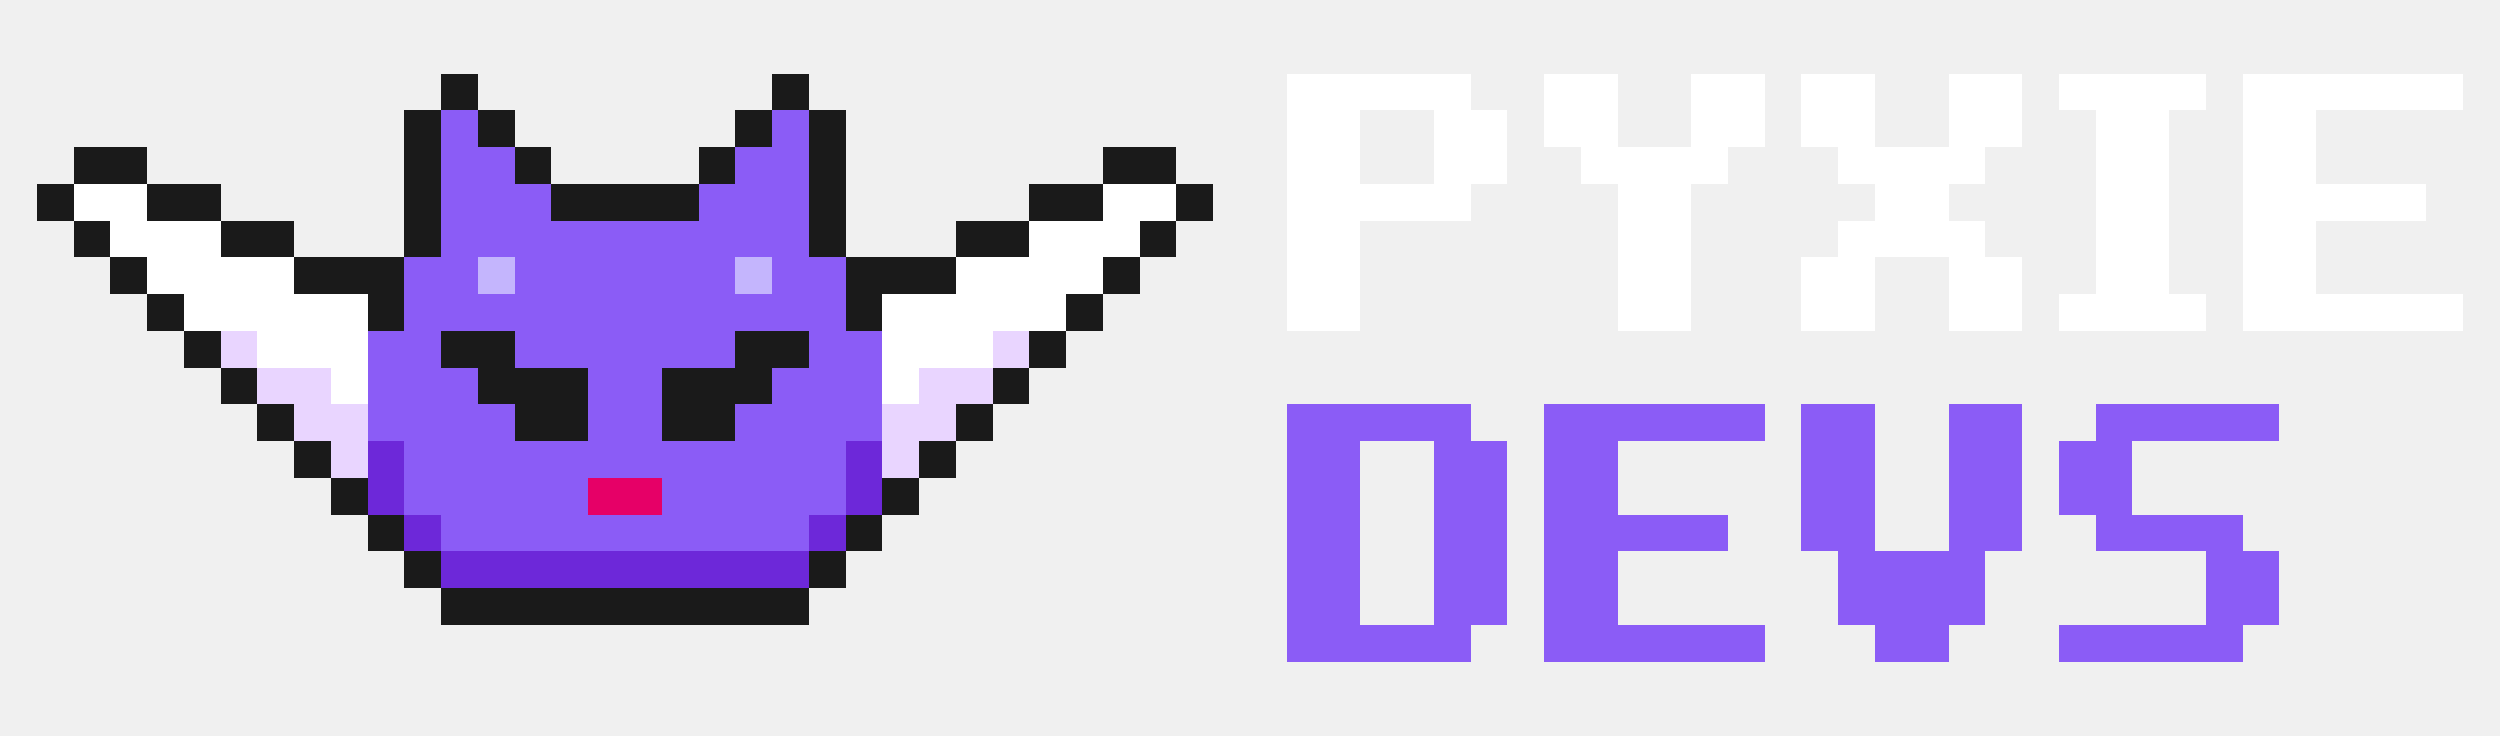
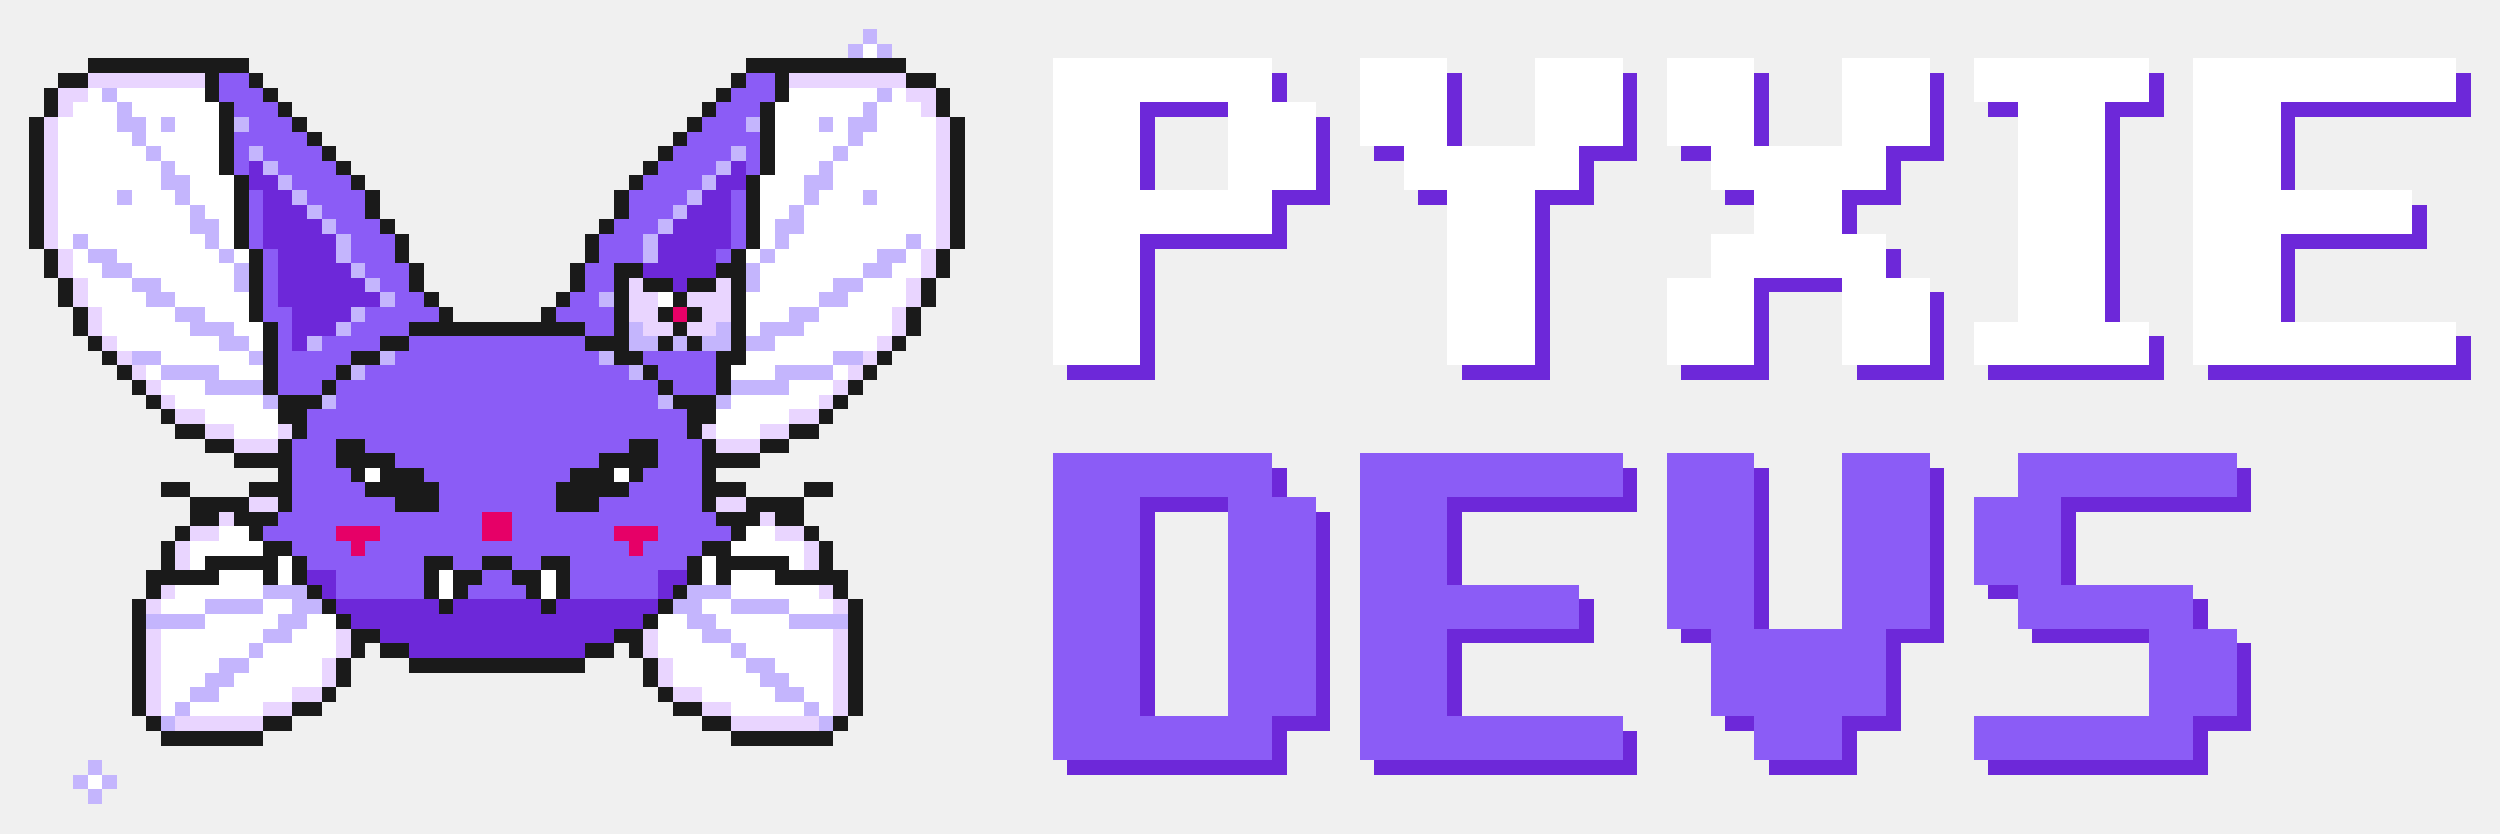
- <svg xmlns="http://www.w3.org/2000/svg" viewBox="0 0 68 20" width="1088" height="320" shape-rendering="crispEdges" role="img" aria-labelledby="t">
-   <rect x="12" y="2" width="1" height="1" fill="#1A1A1A" />
-   <rect x="21" y="2" width="1" height="1" fill="#1A1A1A" />
-   <rect x="35" y="2" width="5" height="1" fill="#FFFFFF" />
-   <rect x="42" y="2" width="2" height="1" fill="#FFFFFF" />
-   <rect x="46" y="2" width="2" height="1" fill="#FFFFFF" />
-   <rect x="49" y="2" width="2" height="1" fill="#FFFFFF" />
-   <rect x="53" y="2" width="2" height="1" fill="#FFFFFF" />
-   <rect x="56" y="2" width="4" height="1" fill="#FFFFFF" />
-   <rect x="61" y="2" width="6" height="1" fill="#FFFFFF" />
-   <rect x="11" y="3" width="1" height="1" fill="#1A1A1A" />
-   <rect x="12" y="3" width="1" height="1" fill="#8B5CF6" />
-   <rect x="13" y="3" width="1" height="1" fill="#1A1A1A" />
-   <rect x="20" y="3" width="1" height="1" fill="#1A1A1A" />
-   <rect x="21" y="3" width="1" height="1" fill="#8B5CF6" />
-   <rect x="22" y="3" width="1" height="1" fill="#1A1A1A" />
-   <rect x="35" y="3" width="2" height="1" fill="#FFFFFF" />
-   <rect x="39" y="3" width="2" height="1" fill="#FFFFFF" />
-   <rect x="42" y="3" width="2" height="1" fill="#FFFFFF" />
-   <rect x="46" y="3" width="2" height="1" fill="#FFFFFF" />
-   <rect x="49" y="3" width="2" height="1" fill="#FFFFFF" />
-   <rect x="53" y="3" width="2" height="1" fill="#FFFFFF" />
-   <rect x="57" y="3" width="2" height="1" fill="#FFFFFF" />
-   <rect x="61" y="3" width="2" height="1" fill="#FFFFFF" />
-   <rect x="2" y="4" width="2" height="1" fill="#1A1A1A" />
-   <rect x="11" y="4" width="1" height="1" fill="#1A1A1A" />
-   <rect x="12" y="4" width="2" height="1" fill="#8B5CF6" />
-   <rect x="14" y="4" width="1" height="1" fill="#1A1A1A" />
-   <rect x="19" y="4" width="1" height="1" fill="#1A1A1A" />
-   <rect x="20" y="4" width="2" height="1" fill="#8B5CF6" />
-   <rect x="22" y="4" width="1" height="1" fill="#1A1A1A" />
-   <rect x="30" y="4" width="2" height="1" fill="#1A1A1A" />
-   <rect x="35" y="4" width="2" height="1" fill="#FFFFFF" />
-   <rect x="39" y="4" width="2" height="1" fill="#FFFFFF" />
-   <rect x="43" y="4" width="4" height="1" fill="#FFFFFF" />
-   <rect x="50" y="4" width="4" height="1" fill="#FFFFFF" />
-   <rect x="57" y="4" width="2" height="1" fill="#FFFFFF" />
-   <rect x="61" y="4" width="2" height="1" fill="#FFFFFF" />
-   <rect x="1" y="5" width="1" height="1" fill="#1A1A1A" />
-   <rect x="2" y="5" width="2" height="1" fill="#FFFFFF" />
-   <rect x="4" y="5" width="2" height="1" fill="#1A1A1A" />
-   <rect x="11" y="5" width="1" height="1" fill="#1A1A1A" />
-   <rect x="12" y="5" width="3" height="1" fill="#8B5CF6" />
-   <rect x="15" y="5" width="4" height="1" fill="#1A1A1A" />
-   <rect x="19" y="5" width="3" height="1" fill="#8B5CF6" />
-   <rect x="22" y="5" width="1" height="1" fill="#1A1A1A" />
-   <rect x="28" y="5" width="2" height="1" fill="#1A1A1A" />
-   <rect x="30" y="5" width="2" height="1" fill="#FFFFFF" />
-   <rect x="32" y="5" width="1" height="1" fill="#1A1A1A" />
-   <rect x="35" y="5" width="5" height="1" fill="#FFFFFF" />
-   <rect x="44" y="5" width="2" height="1" fill="#FFFFFF" />
-   <rect x="51" y="5" width="2" height="1" fill="#FFFFFF" />
-   <rect x="57" y="5" width="2" height="1" fill="#FFFFFF" />
-   <rect x="61" y="5" width="5" height="1" fill="#FFFFFF" />
-   <rect x="2" y="6" width="1" height="1" fill="#1A1A1A" />
-   <rect x="3" y="6" width="3" height="1" fill="#FFFFFF" />
-   <rect x="6" y="6" width="2" height="1" fill="#1A1A1A" />
-   <rect x="11" y="6" width="1" height="1" fill="#1A1A1A" />
-   <rect x="12" y="6" width="10" height="1" fill="#8B5CF6" />
-   <rect x="22" y="6" width="1" height="1" fill="#1A1A1A" />
-   <rect x="26" y="6" width="2" height="1" fill="#1A1A1A" />
-   <rect x="28" y="6" width="3" height="1" fill="#FFFFFF" />
-   <rect x="31" y="6" width="1" height="1" fill="#1A1A1A" />
-   <rect x="35" y="6" width="2" height="1" fill="#FFFFFF" />
-   <rect x="44" y="6" width="2" height="1" fill="#FFFFFF" />
-   <rect x="50" y="6" width="4" height="1" fill="#FFFFFF" />
-   <rect x="57" y="6" width="2" height="1" fill="#FFFFFF" />
-   <rect x="61" y="6" width="2" height="1" fill="#FFFFFF" />
-   <rect x="3" y="7" width="1" height="1" fill="#1A1A1A" />
-   <rect x="4" y="7" width="4" height="1" fill="#FFFFFF" />
-   <rect x="8" y="7" width="3" height="1" fill="#1A1A1A" />
-   <rect x="11" y="7" width="2" height="1" fill="#8B5CF6" />
-   <rect x="13" y="7" width="1" height="1" fill="#C4B5FD" />
-   <rect x="14" y="7" width="6" height="1" fill="#8B5CF6" />
-   <rect x="20" y="7" width="1" height="1" fill="#C4B5FD" />
-   <rect x="21" y="7" width="2" height="1" fill="#8B5CF6" />
-   <rect x="23" y="7" width="3" height="1" fill="#1A1A1A" />
-   <rect x="26" y="7" width="4" height="1" fill="#FFFFFF" />
-   <rect x="30" y="7" width="1" height="1" fill="#1A1A1A" />
-   <rect x="35" y="7" width="2" height="1" fill="#FFFFFF" />
-   <rect x="44" y="7" width="2" height="1" fill="#FFFFFF" />
-   <rect x="49" y="7" width="2" height="1" fill="#FFFFFF" />
-   <rect x="53" y="7" width="2" height="1" fill="#FFFFFF" />
-   <rect x="57" y="7" width="2" height="1" fill="#FFFFFF" />
-   <rect x="61" y="7" width="2" height="1" fill="#FFFFFF" />
-   <rect x="4" y="8" width="1" height="1" fill="#1A1A1A" />
-   <rect x="5" y="8" width="5" height="1" fill="#FFFFFF" />
-   <rect x="10" y="8" width="1" height="1" fill="#1A1A1A" />
-   <rect x="11" y="8" width="12" height="1" fill="#8B5CF6" />
-   <rect x="23" y="8" width="1" height="1" fill="#1A1A1A" />
-   <rect x="24" y="8" width="5" height="1" fill="#FFFFFF" />
-   <rect x="29" y="8" width="1" height="1" fill="#1A1A1A" />
-   <rect x="35" y="8" width="2" height="1" fill="#FFFFFF" />
-   <rect x="44" y="8" width="2" height="1" fill="#FFFFFF" />
-   <rect x="49" y="8" width="2" height="1" fill="#FFFFFF" />
-   <rect x="53" y="8" width="2" height="1" fill="#FFFFFF" />
-   <rect x="56" y="8" width="4" height="1" fill="#FFFFFF" />
-   <rect x="61" y="8" width="6" height="1" fill="#FFFFFF" />
-   <rect x="5" y="9" width="1" height="1" fill="#1A1A1A" />
-   <rect x="6" y="9" width="1" height="1" fill="#E9D5FF" />
-   <rect x="7" y="9" width="3" height="1" fill="#FFFFFF" />
-   <rect x="10" y="9" width="2" height="1" fill="#8B5CF6" />
-   <rect x="12" y="9" width="2" height="1" fill="#1A1A1A" />
-   <rect x="14" y="9" width="6" height="1" fill="#8B5CF6" />
-   <rect x="20" y="9" width="2" height="1" fill="#1A1A1A" />
-   <rect x="22" y="9" width="2" height="1" fill="#8B5CF6" />
-   <rect x="24" y="9" width="3" height="1" fill="#FFFFFF" />
-   <rect x="27" y="9" width="1" height="1" fill="#E9D5FF" />
-   <rect x="28" y="9" width="1" height="1" fill="#1A1A1A" />
-   <rect x="6" y="10" width="1" height="1" fill="#1A1A1A" />
-   <rect x="7" y="10" width="2" height="1" fill="#E9D5FF" />
-   <rect x="9" y="10" width="1" height="1" fill="#FFFFFF" />
-   <rect x="10" y="10" width="3" height="1" fill="#8B5CF6" />
-   <rect x="13" y="10" width="3" height="1" fill="#1A1A1A" />
-   <rect x="16" y="10" width="2" height="1" fill="#8B5CF6" />
-   <rect x="18" y="10" width="3" height="1" fill="#1A1A1A" />
-   <rect x="21" y="10" width="3" height="1" fill="#8B5CF6" />
-   <rect x="24" y="10" width="1" height="1" fill="#FFFFFF" />
-   <rect x="25" y="10" width="2" height="1" fill="#E9D5FF" />
-   <rect x="27" y="10" width="1" height="1" fill="#1A1A1A" />
-   <rect x="7" y="11" width="1" height="1" fill="#1A1A1A" />
-   <rect x="8" y="11" width="2" height="1" fill="#E9D5FF" />
-   <rect x="10" y="11" width="4" height="1" fill="#8B5CF6" />
-   <rect x="14" y="11" width="2" height="1" fill="#1A1A1A" />
-   <rect x="16" y="11" width="2" height="1" fill="#8B5CF6" />
-   <rect x="18" y="11" width="2" height="1" fill="#1A1A1A" />
-   <rect x="20" y="11" width="4" height="1" fill="#8B5CF6" />
-   <rect x="24" y="11" width="2" height="1" fill="#E9D5FF" />
-   <rect x="26" y="11" width="1" height="1" fill="#1A1A1A" />
-   <rect x="35" y="11" width="5" height="1" fill="#8B5CF6" />
-   <rect x="42" y="11" width="6" height="1" fill="#8B5CF6" />
-   <rect x="49" y="11" width="2" height="1" fill="#8B5CF6" />
-   <rect x="53" y="11" width="2" height="1" fill="#8B5CF6" />
-   <rect x="57" y="11" width="5" height="1" fill="#8B5CF6" />
-   <rect x="8" y="12" width="1" height="1" fill="#1A1A1A" />
-   <rect x="9" y="12" width="1" height="1" fill="#E9D5FF" />
-   <rect x="10" y="12" width="1" height="1" fill="#6D28D9" />
-   <rect x="11" y="12" width="12" height="1" fill="#8B5CF6" />
-   <rect x="23" y="12" width="1" height="1" fill="#6D28D9" />
-   <rect x="24" y="12" width="1" height="1" fill="#E9D5FF" />
-   <rect x="25" y="12" width="1" height="1" fill="#1A1A1A" />
-   <rect x="35" y="12" width="2" height="1" fill="#8B5CF6" />
-   <rect x="39" y="12" width="2" height="1" fill="#8B5CF6" />
-   <rect x="42" y="12" width="2" height="1" fill="#8B5CF6" />
-   <rect x="49" y="12" width="2" height="1" fill="#8B5CF6" />
-   <rect x="53" y="12" width="2" height="1" fill="#8B5CF6" />
-   <rect x="56" y="12" width="2" height="1" fill="#8B5CF6" />
-   <rect x="9" y="13" width="1" height="1" fill="#1A1A1A" />
-   <rect x="10" y="13" width="1" height="1" fill="#6D28D9" />
-   <rect x="11" y="13" width="5" height="1" fill="#8B5CF6" />
-   <rect x="16" y="13" width="2" height="1" fill="#E60067" />
-   <rect x="18" y="13" width="5" height="1" fill="#8B5CF6" />
-   <rect x="23" y="13" width="1" height="1" fill="#6D28D9" />
-   <rect x="24" y="13" width="1" height="1" fill="#1A1A1A" />
-   <rect x="35" y="13" width="2" height="1" fill="#8B5CF6" />
-   <rect x="39" y="13" width="2" height="1" fill="#8B5CF6" />
-   <rect x="42" y="13" width="2" height="1" fill="#8B5CF6" />
-   <rect x="49" y="13" width="2" height="1" fill="#8B5CF6" />
-   <rect x="53" y="13" width="2" height="1" fill="#8B5CF6" />
-   <rect x="56" y="13" width="2" height="1" fill="#8B5CF6" />
-   <rect x="10" y="14" width="1" height="1" fill="#1A1A1A" />
-   <rect x="11" y="14" width="1" height="1" fill="#6D28D9" />
-   <rect x="12" y="14" width="10" height="1" fill="#8B5CF6" />
-   <rect x="22" y="14" width="1" height="1" fill="#6D28D9" />
-   <rect x="23" y="14" width="1" height="1" fill="#1A1A1A" />
-   <rect x="35" y="14" width="2" height="1" fill="#8B5CF6" />
-   <rect x="39" y="14" width="2" height="1" fill="#8B5CF6" />
-   <rect x="42" y="14" width="5" height="1" fill="#8B5CF6" />
-   <rect x="49" y="14" width="2" height="1" fill="#8B5CF6" />
-   <rect x="53" y="14" width="2" height="1" fill="#8B5CF6" />
-   <rect x="57" y="14" width="4" height="1" fill="#8B5CF6" />
-   <rect x="11" y="15" width="1" height="1" fill="#1A1A1A" />
-   <rect x="12" y="15" width="10" height="1" fill="#6D28D9" />
-   <rect x="22" y="15" width="1" height="1" fill="#1A1A1A" />
-   <rect x="35" y="15" width="2" height="1" fill="#8B5CF6" />
-   <rect x="39" y="15" width="2" height="1" fill="#8B5CF6" />
-   <rect x="42" y="15" width="2" height="1" fill="#8B5CF6" />
-   <rect x="50" y="15" width="4" height="1" fill="#8B5CF6" />
-   <rect x="60" y="15" width="2" height="1" fill="#8B5CF6" />
-   <rect x="12" y="16" width="10" height="1" fill="#1A1A1A" />
-   <rect x="35" y="16" width="2" height="1" fill="#8B5CF6" />
-   <rect x="39" y="16" width="2" height="1" fill="#8B5CF6" />
-   <rect x="42" y="16" width="2" height="1" fill="#8B5CF6" />
-   <rect x="50" y="16" width="4" height="1" fill="#8B5CF6" />
-   <rect x="60" y="16" width="2" height="1" fill="#8B5CF6" />
-   <rect x="35" y="17" width="5" height="1" fill="#8B5CF6" />
-   <rect x="42" y="17" width="6" height="1" fill="#8B5CF6" />
-   <rect x="51" y="17" width="2" height="1" fill="#8B5CF6" />
-   <rect x="56" y="17" width="5" height="1" fill="#8B5CF6" />
+ <svg xmlns="http://www.w3.org/2000/svg" viewBox="0 0 171 57" width="684" height="228" shape-rendering="crispEdges" role="img" aria-labelledby="t">
+   <path fill="#C4B5FD" d="M59 2h1v1h-1zM58 3h1v1h-1zM60 3h1v1h-1zM7 6h1v1h-1zM60 6h1v1h-1zM8 7h1v1h-1zM59 7h1v1h-1zM8 8h2v1h-2zM11 8h1v1h-1zM16 8h1v1h-1zM51 8h1v1h-1zM56 8h1v1h-1zM58 8h2v1h-2zM9 9h1v1h-1zM58 9h1v1h-1zM10 10h1v1h-1zM17 10h1v1h-1zM50 10h1v1h-1zM57 10h1v1h-1zM11 11h1v1h-1zM18 11h1v1h-1zM49 11h1v1h-1zM56 11h1v1h-1zM11 12h2v1h-2zM19 12h1v1h-1zM48 12h1v1h-1zM55 12h2v1h-2zM8 13h1v1h-1zM12 13h1v1h-1zM20 13h1v1h-1zM47 13h1v1h-1zM55 13h1v1h-1zM59 13h1v1h-1zM13 14h1v1h-1zM21 14h1v1h-1zM46 14h1v1h-1zM54 14h1v1h-1zM13 15h2v1h-2zM22 15h1v1h-1zM45 15h1v1h-1zM53 15h2v1h-2zM5 16h1v1h-1zM14 16h1v1h-1zM23 16h1v1h-1zM44 16h1v1h-1zM53 16h1v1h-1zM62 16h1v1h-1zM6 17h2v1h-2zM15 17h1v1h-1zM23 17h1v1h-1zM44 17h1v1h-1zM52 17h1v1h-1zM60 17h2v1h-2zM7 18h2v1h-2zM16 18h1v1h-1zM24 18h1v1h-1zM51 18h1v1h-1zM59 18h2v1h-2zM9 19h2v1h-2zM16 19h1v1h-1zM25 19h1v1h-1zM51 19h1v1h-1zM57 19h2v1h-2zM10 20h2v1h-2zM26 20h1v1h-1zM41 20h1v1h-1zM56 20h2v1h-2zM12 21h2v1h-2zM24 21h1v1h-1zM54 21h2v1h-2zM13 22h3v1h-3zM23 22h1v1h-1zM43 22h1v1h-1zM49 22h1v1h-1zM52 22h3v1h-3zM15 23h2v1h-2zM21 23h1v1h-1zM43 23h2v1h-2zM46 23h1v1h-1zM48 23h2v1h-2zM51 23h2v1h-2zM9 24h2v1h-2zM17 24h1v1h-1zM26 24h1v1h-1zM41 24h1v1h-1zM57 24h2v1h-2zM11 25h4v1h-4zM24 25h1v1h-1zM43 25h1v1h-1zM53 25h4v1h-4zM14 26h4v1h-4zM50 26h4v1h-4zM18 27h1v1h-1zM22 27h1v1h-1zM45 27h1v1h-1zM49 27h1v1h-1zM18 40h3v1h-3zM47 40h3v1h-3zM14 41h4v1h-4zM20 41h2v1h-2zM46 41h2v1h-2zM50 41h4v1h-4zM10 42h4v1h-4zM19 42h2v1h-2zM47 42h2v1h-2zM54 42h4v1h-4zM18 43h2v1h-2zM48 43h2v1h-2zM17 44h1v1h-1zM50 44h1v1h-1zM15 45h2v1h-2zM51 45h2v1h-2zM14 46h2v1h-2zM52 46h2v1h-2zM13 47h2v1h-2zM53 47h2v1h-2zM12 48h1v1h-1zM55 48h1v1h-1zM11 49h1v1h-1zM56 49h1v1h-1zM6 52h1v1h-1zM5 53h1v1h-1zM7 53h1v1h-1zM6 54h1v1h-1z" />
+   <path fill="#FFFFFF" d="M59 3h1v1h-1zM72 4h15v1h-15zM93 4h6v1h-6zM105 4h6v1h-6zM114 4h6v1h-6zM126 4h6v1h-6zM135 4h12v1h-12zM150 4h18v1h-18zM72 5h15v1h-15zM93 5h6v1h-6zM105 5h6v1h-6zM114 5h6v1h-6zM126 5h6v1h-6zM135 5h12v1h-12zM150 5h18v1h-18zM6 6h1v1h-1zM8 6h6v1h-6zM54 6h6v1h-6zM61 6h1v1h-1zM72 6h15v1h-15zM93 6h6v1h-6zM105 6h6v1h-6zM114 6h6v1h-6zM126 6h6v1h-6zM135 6h12v1h-12zM150 6h18v1h-18zM5 7h3v1h-3zM9 7h6v1h-6zM53 7h6v1h-6zM60 7h3v1h-3zM72 7h6v1h-6zM84 7h6v1h-6zM93 7h6v1h-6zM105 7h6v1h-6zM114 7h6v1h-6zM126 7h6v1h-6zM138 7h6v1h-6zM150 7h6v1h-6zM4 8h4v1h-4zM10 8h1v1h-1zM12 8h3v1h-3zM53 8h3v1h-3zM57 8h1v1h-1zM60 8h4v1h-4zM72 8h6v1h-6zM84 8h6v1h-6zM93 8h6v1h-6zM105 8h6v1h-6zM114 8h6v1h-6zM126 8h6v1h-6zM138 8h6v1h-6zM150 8h6v1h-6zM4 9h5v1h-5zM10 9h5v1h-5zM53 9h5v1h-5zM59 9h5v1h-5zM72 9h6v1h-6zM84 9h6v1h-6zM93 9h6v1h-6zM105 9h6v1h-6zM114 9h6v1h-6zM126 9h6v1h-6zM138 9h6v1h-6zM150 9h6v1h-6zM4 10h6v1h-6zM11 10h4v1h-4zM53 10h4v1h-4zM58 10h6v1h-6zM72 10h6v1h-6zM84 10h6v1h-6zM96 10h12v1h-12zM117 10h12v1h-12zM138 10h6v1h-6zM150 10h6v1h-6zM4 11h7v1h-7zM12 11h3v1h-3zM53 11h3v1h-3zM57 11h7v1h-7zM72 11h6v1h-6zM84 11h6v1h-6zM96 11h12v1h-12zM117 11h12v1h-12zM138 11h6v1h-6zM150 11h6v1h-6zM4 12h7v1h-7zM13 12h3v1h-3zM52 12h3v1h-3zM57 12h7v1h-7zM72 12h6v1h-6zM84 12h6v1h-6zM96 12h12v1h-12zM117 12h12v1h-12zM138 12h6v1h-6zM150 12h6v1h-6zM4 13h4v1h-4zM9 13h3v1h-3zM13 13h3v1h-3zM52 13h3v1h-3zM56 13h3v1h-3zM60 13h4v1h-4zM72 13h15v1h-15zM99 13h6v1h-6zM120 13h6v1h-6zM138 13h6v1h-6zM150 13h15v1h-15zM4 14h9v1h-9zM14 14h2v1h-2zM52 14h2v1h-2zM55 14h9v1h-9zM72 14h15v1h-15zM99 14h6v1h-6zM120 14h6v1h-6zM138 14h6v1h-6zM150 14h15v1h-15zM4 15h9v1h-9zM15 15h1v1h-1zM52 15h1v1h-1zM55 15h9v1h-9zM72 15h15v1h-15zM99 15h6v1h-6zM120 15h6v1h-6zM138 15h6v1h-6zM150 15h15v1h-15zM4 16h1v1h-1zM6 16h8v1h-8zM15 16h1v1h-1zM52 16h1v1h-1zM54 16h8v1h-8zM63 16h1v1h-1zM72 16h6v1h-6zM99 16h6v1h-6zM117 16h12v1h-12zM138 16h6v1h-6zM150 16h6v1h-6zM5 17h1v1h-1zM8 17h7v1h-7zM16 17h1v1h-1zM51 17h1v1h-1zM53 17h7v1h-7zM62 17h1v1h-1zM72 17h6v1h-6zM99 17h6v1h-6zM117 17h12v1h-12zM138 17h6v1h-6zM150 17h6v1h-6zM5 18h2v1h-2zM9 18h7v1h-7zM52 18h7v1h-7zM61 18h2v1h-2zM72 18h6v1h-6zM99 18h6v1h-6zM117 18h12v1h-12zM138 18h6v1h-6zM150 18h6v1h-6zM6 19h3v1h-3zM11 19h5v1h-5zM52 19h5v1h-5zM59 19h3v1h-3zM72 19h6v1h-6zM99 19h6v1h-6zM114 19h6v1h-6zM126 19h6v1h-6zM138 19h6v1h-6zM150 19h6v1h-6zM6 20h4v1h-4zM12 20h5v1h-5zM45 20h1v1h-1zM51 20h5v1h-5zM58 20h4v1h-4zM72 20h6v1h-6zM99 20h6v1h-6zM114 20h6v1h-6zM126 20h6v1h-6zM138 20h6v1h-6zM150 20h6v1h-6zM7 21h5v1h-5zM14 21h3v1h-3zM51 21h3v1h-3zM56 21h5v1h-5zM72 21h6v1h-6zM99 21h6v1h-6zM114 21h6v1h-6zM126 21h6v1h-6zM138 21h6v1h-6zM150 21h6v1h-6zM7 22h6v1h-6zM16 22h2v1h-2zM51 22h1v1h-1zM55 22h6v1h-6zM72 22h6v1h-6zM99 22h6v1h-6zM114 22h6v1h-6zM126 22h6v1h-6zM135 22h12v1h-12zM150 22h18v1h-18zM8 23h7v1h-7zM17 23h1v1h-1zM53 23h7v1h-7zM72 23h6v1h-6zM99 23h6v1h-6zM114 23h6v1h-6zM126 23h6v1h-6zM135 23h12v1h-12zM150 23h18v1h-18zM11 24h6v1h-6zM51 24h6v1h-6zM72 24h6v1h-6zM99 24h6v1h-6zM114 24h6v1h-6zM126 24h6v1h-6zM135 24h12v1h-12zM150 24h18v1h-18zM10 25h1v1h-1zM15 25h3v1h-3zM50 25h3v1h-3zM57 25h1v1h-1zM11 26h3v1h-3zM54 26h3v1h-3zM12 27h6v1h-6zM50 27h6v1h-6zM14 28h5v1h-5zM49 28h5v1h-5zM16 29h3v1h-3zM49 29h3v1h-3zM25 32h1v1h-1zM42 32h1v1h-1zM15 36h2v1h-2zM51 36h2v1h-2zM13 37h5v1h-5zM50 37h5v1h-5zM13 38h1v1h-1zM19 38h1v1h-1zM48 38h1v1h-1zM54 38h1v1h-1zM15 39h3v1h-3zM19 39h1v1h-1zM30 39h1v1h-1zM37 39h1v1h-1zM48 39h1v1h-1zM50 39h3v1h-3zM12 40h6v1h-6zM30 40h1v1h-1zM37 40h1v1h-1zM50 40h6v1h-6zM11 41h3v1h-3zM18 41h2v1h-2zM48 41h2v1h-2zM54 41h3v1h-3zM14 42h5v1h-5zM21 42h2v1h-2zM45 42h2v1h-2zM49 42h5v1h-5zM11 43h7v1h-7zM20 43h3v1h-3zM45 43h3v1h-3zM50 43h7v1h-7zM11 44h6v1h-6zM18 44h5v1h-5zM45 44h5v1h-5zM51 44h6v1h-6zM11 45h4v1h-4zM17 45h5v1h-5zM46 45h5v1h-5zM53 45h4v1h-4zM11 46h3v1h-3zM16 46h6v1h-6zM46 46h6v1h-6zM54 46h3v1h-3zM11 47h2v1h-2zM15 47h5v1h-5zM48 47h5v1h-5zM55 47h2v1h-2zM11 48h1v1h-1zM13 48h5v1h-5zM50 48h5v1h-5zM56 48h1v1h-1zM6 53h1v1h-1z" />
+   <path fill="#1A1A1A" d="M6 4h11v1h-11zM51 4h11v1h-11zM4 5h2v1h-2zM14 5h1v1h-1zM17 5h1v1h-1zM50 5h1v1h-1zM53 5h1v1h-1zM62 5h2v1h-2zM3 6h1v1h-1zM14 6h1v1h-1zM18 6h1v1h-1zM49 6h1v1h-1zM53 6h1v1h-1zM64 6h1v1h-1zM3 7h1v1h-1zM15 7h1v1h-1zM19 7h1v1h-1zM48 7h1v1h-1zM52 7h1v1h-1zM64 7h1v1h-1zM2 8h1v1h-1zM15 8h1v1h-1zM20 8h1v1h-1zM47 8h1v1h-1zM52 8h1v1h-1zM65 8h1v1h-1zM2 9h1v1h-1zM15 9h1v1h-1zM21 9h1v1h-1zM46 9h1v1h-1zM52 9h1v1h-1zM65 9h1v1h-1zM2 10h1v1h-1zM15 10h1v1h-1zM22 10h1v1h-1zM45 10h1v1h-1zM52 10h1v1h-1zM65 10h1v1h-1zM2 11h1v1h-1zM15 11h1v1h-1zM23 11h1v1h-1zM44 11h1v1h-1zM52 11h1v1h-1zM65 11h1v1h-1zM2 12h1v1h-1zM16 12h1v1h-1zM24 12h1v1h-1zM43 12h1v1h-1zM51 12h1v1h-1zM65 12h1v1h-1zM2 13h1v1h-1zM16 13h1v1h-1zM25 13h1v1h-1zM42 13h1v1h-1zM51 13h1v1h-1zM65 13h1v1h-1zM2 14h1v1h-1zM16 14h1v1h-1zM25 14h1v1h-1zM42 14h1v1h-1zM51 14h1v1h-1zM65 14h1v1h-1zM2 15h1v1h-1zM16 15h1v1h-1zM26 15h1v1h-1zM41 15h1v1h-1zM51 15h1v1h-1zM65 15h1v1h-1zM2 16h1v1h-1zM16 16h1v1h-1zM27 16h1v1h-1zM40 16h1v1h-1zM51 16h1v1h-1zM65 16h1v1h-1zM3 17h1v1h-1zM17 17h1v1h-1zM27 17h1v1h-1zM40 17h1v1h-1zM50 17h1v1h-1zM64 17h1v1h-1zM3 18h1v1h-1zM17 18h1v1h-1zM28 18h1v1h-1zM39 18h1v1h-1zM42 18h2v1h-2zM49 18h2v1h-2zM64 18h1v1h-1zM4 19h1v1h-1zM17 19h1v1h-1zM28 19h1v1h-1zM39 19h1v1h-1zM42 19h1v1h-1zM44 19h2v1h-2zM47 19h2v1h-2zM50 19h1v1h-1zM63 19h1v1h-1zM4 20h1v1h-1zM17 20h1v1h-1zM29 20h1v1h-1zM38 20h1v1h-1zM42 20h1v1h-1zM46 20h1v1h-1zM50 20h1v1h-1zM63 20h1v1h-1zM5 21h1v1h-1zM17 21h1v1h-1zM30 21h1v1h-1zM37 21h1v1h-1zM42 21h1v1h-1zM45 21h1v1h-1zM47 21h1v1h-1zM50 21h1v1h-1zM62 21h1v1h-1zM5 22h1v1h-1zM18 22h1v1h-1zM28 22h12v1h-12zM42 22h1v1h-1zM46 22h1v1h-1zM50 22h1v1h-1zM62 22h1v1h-1zM6 23h1v1h-1zM18 23h1v1h-1zM26 23h2v1h-2zM40 23h3v1h-3zM45 23h1v1h-1zM47 23h1v1h-1zM50 23h1v1h-1zM61 23h1v1h-1zM7 24h1v1h-1zM18 24h1v1h-1zM24 24h2v1h-2zM42 24h2v1h-2zM49 24h2v1h-2zM60 24h1v1h-1zM8 25h1v1h-1zM18 25h1v1h-1zM23 25h1v1h-1zM44 25h1v1h-1zM49 25h1v1h-1zM59 25h1v1h-1zM9 26h1v1h-1zM18 26h1v1h-1zM22 26h1v1h-1zM45 26h1v1h-1zM49 26h1v1h-1zM58 26h1v1h-1zM10 27h1v1h-1zM19 27h3v1h-3zM46 27h3v1h-3zM57 27h1v1h-1zM11 28h1v1h-1zM19 28h2v1h-2zM47 28h2v1h-2zM56 28h1v1h-1zM12 29h2v1h-2zM20 29h1v1h-1zM47 29h1v1h-1zM54 29h2v1h-2zM14 30h2v1h-2zM19 30h1v1h-1zM23 30h2v1h-2zM43 30h2v1h-2zM48 30h1v1h-1zM52 30h2v1h-2zM16 31h4v1h-4zM23 31h4v1h-4zM41 31h4v1h-4zM48 31h4v1h-4zM19 32h1v1h-1zM24 32h1v1h-1zM26 32h3v1h-3zM39 32h3v1h-3zM43 32h1v1h-1zM48 32h1v1h-1zM11 33h2v1h-2zM17 33h3v1h-3zM25 33h5v1h-5zM38 33h5v1h-5zM48 33h3v1h-3zM55 33h2v1h-2zM13 34h4v1h-4zM19 34h1v1h-1zM27 34h3v1h-3zM38 34h3v1h-3zM48 34h1v1h-1zM51 34h4v1h-4zM13 35h2v1h-2zM16 35h3v1h-3zM49 35h3v1h-3zM53 35h2v1h-2zM12 36h1v1h-1zM17 36h1v1h-1zM50 36h1v1h-1zM55 36h1v1h-1zM11 37h1v1h-1zM18 37h2v1h-2zM48 37h2v1h-2zM56 37h1v1h-1zM11 38h1v1h-1zM14 38h5v1h-5zM20 38h1v1h-1zM29 38h2v1h-2zM33 38h2v1h-2zM37 38h2v1h-2zM47 38h1v1h-1zM49 38h5v1h-5zM56 38h1v1h-1zM10 39h5v1h-5zM18 39h1v1h-1zM20 39h1v1h-1zM29 39h1v1h-1zM31 39h2v1h-2zM35 39h2v1h-2zM38 39h1v1h-1zM47 39h1v1h-1zM49 39h1v1h-1zM53 39h5v1h-5zM10 40h1v1h-1zM21 40h1v1h-1zM29 40h1v1h-1zM31 40h1v1h-1zM36 40h1v1h-1zM38 40h1v1h-1zM46 40h1v1h-1zM57 40h1v1h-1zM9 41h1v1h-1zM22 41h1v1h-1zM30 41h1v1h-1zM37 41h1v1h-1zM45 41h1v1h-1zM58 41h1v1h-1zM9 42h1v1h-1zM23 42h1v1h-1zM44 42h1v1h-1zM58 42h1v1h-1zM9 43h1v1h-1zM24 43h2v1h-2zM42 43h2v1h-2zM58 43h1v1h-1zM9 44h1v1h-1zM24 44h1v1h-1zM26 44h2v1h-2zM40 44h2v1h-2zM43 44h1v1h-1zM58 44h1v1h-1zM9 45h1v1h-1zM23 45h1v1h-1zM28 45h12v1h-12zM44 45h1v1h-1zM58 45h1v1h-1zM9 46h1v1h-1zM23 46h1v1h-1zM44 46h1v1h-1zM58 46h1v1h-1zM9 47h1v1h-1zM22 47h1v1h-1zM45 47h1v1h-1zM58 47h1v1h-1zM9 48h1v1h-1zM20 48h2v1h-2zM46 48h2v1h-2zM58 48h1v1h-1zM10 49h1v1h-1zM18 49h2v1h-2zM48 49h2v1h-2zM57 49h1v1h-1zM11 50h7v1h-7zM50 50h7v1h-7z" />
+   <path fill="#E9D5FF" d="M6 5h8v1h-8zM54 5h8v1h-8zM4 6h2v1h-2zM62 6h2v1h-2zM4 7h1v1h-1zM63 7h1v1h-1zM3 8h1v1h-1zM64 8h1v1h-1zM3 9h1v1h-1zM64 9h1v1h-1zM3 10h1v1h-1zM64 10h1v1h-1zM3 11h1v1h-1zM64 11h1v1h-1zM3 12h1v1h-1zM64 12h1v1h-1zM3 13h1v1h-1zM64 13h1v1h-1zM3 14h1v1h-1zM64 14h1v1h-1zM3 15h1v1h-1zM64 15h1v1h-1zM3 16h1v1h-1zM64 16h1v1h-1zM4 17h1v1h-1zM63 17h1v1h-1zM4 18h1v1h-1zM63 18h1v1h-1zM5 19h1v1h-1zM43 19h1v1h-1zM49 19h1v1h-1zM62 19h1v1h-1zM5 20h1v1h-1zM43 20h2v1h-2zM47 20h3v1h-3zM62 20h1v1h-1zM6 21h1v1h-1zM43 21h2v1h-2zM48 21h2v1h-2zM61 21h1v1h-1zM6 22h1v1h-1zM44 22h2v1h-2zM47 22h2v1h-2zM61 22h1v1h-1zM7 23h1v1h-1zM60 23h1v1h-1zM8 24h1v1h-1zM59 24h1v1h-1zM9 25h1v1h-1zM58 25h1v1h-1zM10 26h1v1h-1zM57 26h1v1h-1zM11 27h1v1h-1zM56 27h1v1h-1zM12 28h2v1h-2zM54 28h2v1h-2zM14 29h2v1h-2zM19 29h1v1h-1zM48 29h1v1h-1zM52 29h2v1h-2zM16 30h3v1h-3zM49 30h3v1h-3zM17 34h2v1h-2zM49 34h2v1h-2zM15 35h1v1h-1zM52 35h1v1h-1zM13 36h2v1h-2zM53 36h2v1h-2zM12 37h1v1h-1zM55 37h1v1h-1zM12 38h1v1h-1zM55 38h1v1h-1zM11 40h1v1h-1zM56 40h1v1h-1zM10 41h1v1h-1zM57 41h1v1h-1zM10 43h1v1h-1zM23 43h1v1h-1zM44 43h1v1h-1zM57 43h1v1h-1zM10 44h1v1h-1zM23 44h1v1h-1zM44 44h1v1h-1zM57 44h1v1h-1zM10 45h1v1h-1zM22 45h1v1h-1zM45 45h1v1h-1zM57 45h1v1h-1zM10 46h1v1h-1zM22 46h1v1h-1zM45 46h1v1h-1zM57 46h1v1h-1zM10 47h1v1h-1zM20 47h2v1h-2zM46 47h2v1h-2zM57 47h1v1h-1zM10 48h1v1h-1zM18 48h2v1h-2zM48 48h2v1h-2zM57 48h1v1h-1zM12 49h6v1h-6zM50 49h6v1h-6z" />
+   <path fill="#8B5CF6" d="M15 5h2v1h-2zM51 5h2v1h-2zM15 6h3v1h-3zM50 6h3v1h-3zM16 7h3v1h-3zM49 7h3v1h-3zM17 8h3v1h-3zM48 8h3v1h-3zM16 9h5v1h-5zM47 9h5v1h-5zM16 10h1v1h-1zM18 10h4v1h-4zM46 10h4v1h-4zM51 10h1v1h-1zM16 11h1v1h-1zM19 11h4v1h-4zM45 11h4v1h-4zM51 11h1v1h-1zM20 12h4v1h-4zM44 12h4v1h-4zM17 13h1v1h-1zM21 13h4v1h-4zM43 13h4v1h-4zM50 13h1v1h-1zM17 14h1v1h-1zM22 14h3v1h-3zM43 14h3v1h-3zM50 14h1v1h-1zM17 15h1v1h-1zM23 15h3v1h-3zM42 15h3v1h-3zM50 15h1v1h-1zM17 16h1v1h-1zM24 16h3v1h-3zM41 16h3v1h-3zM50 16h1v1h-1zM18 17h1v1h-1zM24 17h3v1h-3zM41 17h3v1h-3zM49 17h1v1h-1zM18 18h1v1h-1zM25 18h3v1h-3zM40 18h2v1h-2zM18 19h1v1h-1zM26 19h2v1h-2zM40 19h2v1h-2zM18 20h1v1h-1zM27 20h2v1h-2zM39 20h2v1h-2zM18 21h2v1h-2zM25 21h5v1h-5zM38 21h4v1h-4zM19 22h1v1h-1zM24 22h4v1h-4zM40 22h2v1h-2zM19 23h1v1h-1zM22 23h4v1h-4zM28 23h12v1h-12zM19 24h5v1h-5zM27 24h14v1h-14zM44 24h5v1h-5zM19 25h4v1h-4zM25 25h18v1h-18zM45 25h4v1h-4zM19 26h3v1h-3zM23 26h22v1h-22zM46 26h3v1h-3zM23 27h22v1h-22zM21 28h26v1h-26zM21 29h26v1h-26zM20 30h3v1h-3zM25 30h18v1h-18zM45 30h3v1h-3zM20 31h3v1h-3zM27 31h14v1h-14zM45 31h3v1h-3zM72 31h15v1h-15zM93 31h18v1h-18zM114 31h6v1h-6zM126 31h6v1h-6zM138 31h15v1h-15zM20 32h4v1h-4zM29 32h10v1h-10zM44 32h4v1h-4zM72 32h15v1h-15zM93 32h18v1h-18zM114 32h6v1h-6zM126 32h6v1h-6zM138 32h15v1h-15zM20 33h5v1h-5zM30 33h8v1h-8zM43 33h5v1h-5zM72 33h15v1h-15zM93 33h18v1h-18zM114 33h6v1h-6zM126 33h6v1h-6zM138 33h15v1h-15zM20 34h7v1h-7zM30 34h8v1h-8zM41 34h7v1h-7zM72 34h6v1h-6zM84 34h6v1h-6zM93 34h6v1h-6zM114 34h6v1h-6zM126 34h6v1h-6zM135 34h6v1h-6zM19 35h14v1h-14zM35 35h14v1h-14zM72 35h6v1h-6zM84 35h6v1h-6zM93 35h6v1h-6zM114 35h6v1h-6zM126 35h6v1h-6zM135 35h6v1h-6zM18 36h5v1h-5zM26 36h7v1h-7zM35 36h7v1h-7zM45 36h5v1h-5zM72 36h6v1h-6zM84 36h6v1h-6zM93 36h6v1h-6zM114 36h6v1h-6zM126 36h6v1h-6zM135 36h6v1h-6zM20 37h4v1h-4zM25 37h18v1h-18zM44 37h4v1h-4zM72 37h6v1h-6zM84 37h6v1h-6zM93 37h6v1h-6zM114 37h6v1h-6zM126 37h6v1h-6zM135 37h6v1h-6zM21 38h8v1h-8zM31 38h2v1h-2zM35 38h2v1h-2zM39 38h8v1h-8zM72 38h6v1h-6zM84 38h6v1h-6zM93 38h6v1h-6zM114 38h6v1h-6zM126 38h6v1h-6zM135 38h6v1h-6zM23 39h6v1h-6zM33 39h2v1h-2zM39 39h6v1h-6zM72 39h6v1h-6zM84 39h6v1h-6zM93 39h6v1h-6zM114 39h6v1h-6zM126 39h6v1h-6zM135 39h6v1h-6zM23 40h6v1h-6zM32 40h4v1h-4zM39 40h6v1h-6zM72 40h6v1h-6zM84 40h6v1h-6zM93 40h15v1h-15zM114 40h6v1h-6zM126 40h6v1h-6zM138 40h12v1h-12zM72 41h6v1h-6zM84 41h6v1h-6zM93 41h15v1h-15zM114 41h6v1h-6zM126 41h6v1h-6zM138 41h12v1h-12zM72 42h6v1h-6zM84 42h6v1h-6zM93 42h15v1h-15zM114 42h6v1h-6zM126 42h6v1h-6zM138 42h12v1h-12zM72 43h6v1h-6zM84 43h6v1h-6zM93 43h6v1h-6zM117 43h12v1h-12zM147 43h6v1h-6zM72 44h6v1h-6zM84 44h6v1h-6zM93 44h6v1h-6zM117 44h12v1h-12zM147 44h6v1h-6zM72 45h6v1h-6zM84 45h6v1h-6zM93 45h6v1h-6zM117 45h12v1h-12zM147 45h6v1h-6zM72 46h6v1h-6zM84 46h6v1h-6zM93 46h6v1h-6zM117 46h12v1h-12zM147 46h6v1h-6zM72 47h6v1h-6zM84 47h6v1h-6zM93 47h6v1h-6zM117 47h12v1h-12zM147 47h6v1h-6zM72 48h6v1h-6zM84 48h6v1h-6zM93 48h6v1h-6zM117 48h12v1h-12zM147 48h6v1h-6zM72 49h15v1h-15zM93 49h18v1h-18zM120 49h6v1h-6zM135 49h15v1h-15zM72 50h15v1h-15zM93 50h18v1h-18zM120 50h6v1h-6zM135 50h15v1h-15zM72 51h15v1h-15zM93 51h18v1h-18zM120 51h6v1h-6zM135 51h15v1h-15z" />
+   <path fill="#6D28D9" d="M87 5h1v1h-1zM99 5h1v1h-1zM111 5h1v1h-1zM120 5h1v1h-1zM132 5h1v1h-1zM147 5h1v1h-1zM168 5h1v1h-1zM87 6h1v1h-1zM99 6h1v1h-1zM111 6h1v1h-1zM120 6h1v1h-1zM132 6h1v1h-1zM147 6h1v1h-1zM168 6h1v1h-1zM78 7h6v1h-6zM99 7h1v1h-1zM111 7h1v1h-1zM120 7h1v1h-1zM132 7h1v1h-1zM136 7h2v1h-2zM144 7h4v1h-4zM156 7h13v1h-13zM78 8h1v1h-1zM90 8h1v1h-1zM99 8h1v1h-1zM111 8h1v1h-1zM120 8h1v1h-1zM132 8h1v1h-1zM144 8h1v1h-1zM156 8h1v1h-1zM78 9h1v1h-1zM90 9h1v1h-1zM99 9h1v1h-1zM111 9h1v1h-1zM120 9h1v1h-1zM132 9h1v1h-1zM144 9h1v1h-1zM156 9h1v1h-1zM78 10h1v1h-1zM90 10h1v1h-1zM94 10h2v1h-2zM108 10h4v1h-4zM115 10h2v1h-2zM129 10h4v1h-4zM144 10h1v1h-1zM156 10h1v1h-1zM17 11h1v1h-1zM50 11h1v1h-1zM78 11h1v1h-1zM90 11h1v1h-1zM108 11h1v1h-1zM129 11h1v1h-1zM144 11h1v1h-1zM156 11h1v1h-1zM17 12h2v1h-2zM49 12h2v1h-2zM78 12h1v1h-1zM90 12h1v1h-1zM108 12h1v1h-1zM129 12h1v1h-1zM144 12h1v1h-1zM156 12h1v1h-1zM18 13h2v1h-2zM48 13h2v1h-2zM87 13h4v1h-4zM97 13h2v1h-2zM105 13h4v1h-4zM118 13h2v1h-2zM126 13h4v1h-4zM144 13h1v1h-1zM18 14h3v1h-3zM47 14h3v1h-3zM87 14h1v1h-1zM105 14h1v1h-1zM126 14h1v1h-1zM144 14h1v1h-1zM165 14h1v1h-1zM18 15h4v1h-4zM46 15h4v1h-4zM87 15h1v1h-1zM105 15h1v1h-1zM126 15h1v1h-1zM144 15h1v1h-1zM165 15h1v1h-1zM18 16h5v1h-5zM45 16h5v1h-5zM78 16h10v1h-10zM105 16h1v1h-1zM144 16h1v1h-1zM156 16h10v1h-10zM19 17h4v1h-4zM45 17h4v1h-4zM78 17h1v1h-1zM105 17h1v1h-1zM129 17h1v1h-1zM144 17h1v1h-1zM156 17h1v1h-1zM19 18h5v1h-5zM44 18h5v1h-5zM78 18h1v1h-1zM105 18h1v1h-1zM129 18h1v1h-1zM144 18h1v1h-1zM156 18h1v1h-1zM19 19h6v1h-6zM46 19h1v1h-1zM78 19h1v1h-1zM105 19h1v1h-1zM120 19h6v1h-6zM144 19h1v1h-1zM156 19h1v1h-1zM19 20h7v1h-7zM78 20h1v1h-1zM105 20h1v1h-1zM120 20h1v1h-1zM132 20h1v1h-1zM144 20h1v1h-1zM156 20h1v1h-1zM20 21h4v1h-4zM78 21h1v1h-1zM105 21h1v1h-1zM120 21h1v1h-1zM132 21h1v1h-1zM144 21h1v1h-1zM156 21h1v1h-1zM20 22h3v1h-3zM78 22h1v1h-1zM105 22h1v1h-1zM120 22h1v1h-1zM132 22h1v1h-1zM20 23h1v1h-1zM78 23h1v1h-1zM105 23h1v1h-1zM120 23h1v1h-1zM132 23h1v1h-1zM147 23h1v1h-1zM168 23h1v1h-1zM78 24h1v1h-1zM105 24h1v1h-1zM120 24h1v1h-1zM132 24h1v1h-1zM147 24h1v1h-1zM168 24h1v1h-1zM73 25h6v1h-6zM100 25h6v1h-6zM115 25h6v1h-6zM127 25h6v1h-6zM136 25h12v1h-12zM151 25h18v1h-18zM87 32h1v1h-1zM111 32h1v1h-1zM120 32h1v1h-1zM132 32h1v1h-1zM153 32h1v1h-1zM87 33h1v1h-1zM111 33h1v1h-1zM120 33h1v1h-1zM132 33h1v1h-1zM153 33h1v1h-1zM78 34h6v1h-6zM99 34h13v1h-13zM120 34h1v1h-1zM132 34h1v1h-1zM141 34h13v1h-13zM78 35h1v1h-1zM90 35h1v1h-1zM99 35h1v1h-1zM120 35h1v1h-1zM132 35h1v1h-1zM141 35h1v1h-1zM78 36h1v1h-1zM90 36h1v1h-1zM99 36h1v1h-1zM120 36h1v1h-1zM132 36h1v1h-1zM141 36h1v1h-1zM78 37h1v1h-1zM90 37h1v1h-1zM99 37h1v1h-1zM120 37h1v1h-1zM132 37h1v1h-1zM141 37h1v1h-1zM78 38h1v1h-1zM90 38h1v1h-1zM99 38h1v1h-1zM120 38h1v1h-1zM132 38h1v1h-1zM141 38h1v1h-1zM21 39h2v1h-2zM45 39h2v1h-2zM78 39h1v1h-1zM90 39h1v1h-1zM99 39h1v1h-1zM120 39h1v1h-1zM132 39h1v1h-1zM141 39h1v1h-1zM22 40h1v1h-1zM45 40h1v1h-1zM78 40h1v1h-1zM90 40h1v1h-1zM120 40h1v1h-1zM132 40h1v1h-1zM136 40h2v1h-2zM23 41h7v1h-7zM31 41h6v1h-6zM38 41h7v1h-7zM78 41h1v1h-1zM90 41h1v1h-1zM108 41h1v1h-1zM120 41h1v1h-1zM132 41h1v1h-1zM150 41h1v1h-1zM24 42h20v1h-20zM78 42h1v1h-1zM90 42h1v1h-1zM108 42h1v1h-1zM120 42h1v1h-1zM132 42h1v1h-1zM150 42h1v1h-1zM26 43h16v1h-16zM78 43h1v1h-1zM90 43h1v1h-1zM99 43h10v1h-10zM115 43h2v1h-2zM129 43h4v1h-4zM139 43h8v1h-8zM28 44h12v1h-12zM78 44h1v1h-1zM90 44h1v1h-1zM99 44h1v1h-1zM129 44h1v1h-1zM153 44h1v1h-1zM78 45h1v1h-1zM90 45h1v1h-1zM99 45h1v1h-1zM129 45h1v1h-1zM153 45h1v1h-1zM78 46h1v1h-1zM90 46h1v1h-1zM99 46h1v1h-1zM129 46h1v1h-1zM153 46h1v1h-1zM78 47h1v1h-1zM90 47h1v1h-1zM99 47h1v1h-1zM129 47h1v1h-1zM153 47h1v1h-1zM78 48h1v1h-1zM90 48h1v1h-1zM99 48h1v1h-1zM129 48h1v1h-1zM153 48h1v1h-1zM87 49h4v1h-4zM118 49h2v1h-2zM126 49h4v1h-4zM150 49h4v1h-4zM87 50h1v1h-1zM111 50h1v1h-1zM126 50h1v1h-1zM150 50h1v1h-1zM87 51h1v1h-1zM111 51h1v1h-1zM126 51h1v1h-1zM150 51h1v1h-1zM73 52h15v1h-15zM94 52h18v1h-18zM121 52h6v1h-6zM136 52h15v1h-15z" />
+   <path fill="#E60067" d="M46 21h1v1h-1zM33 35h2v1h-2zM23 36h3v1h-3zM33 36h2v1h-2zM42 36h3v1h-3zM24 37h1v1h-1zM43 37h1v1h-1z" />
</svg>
